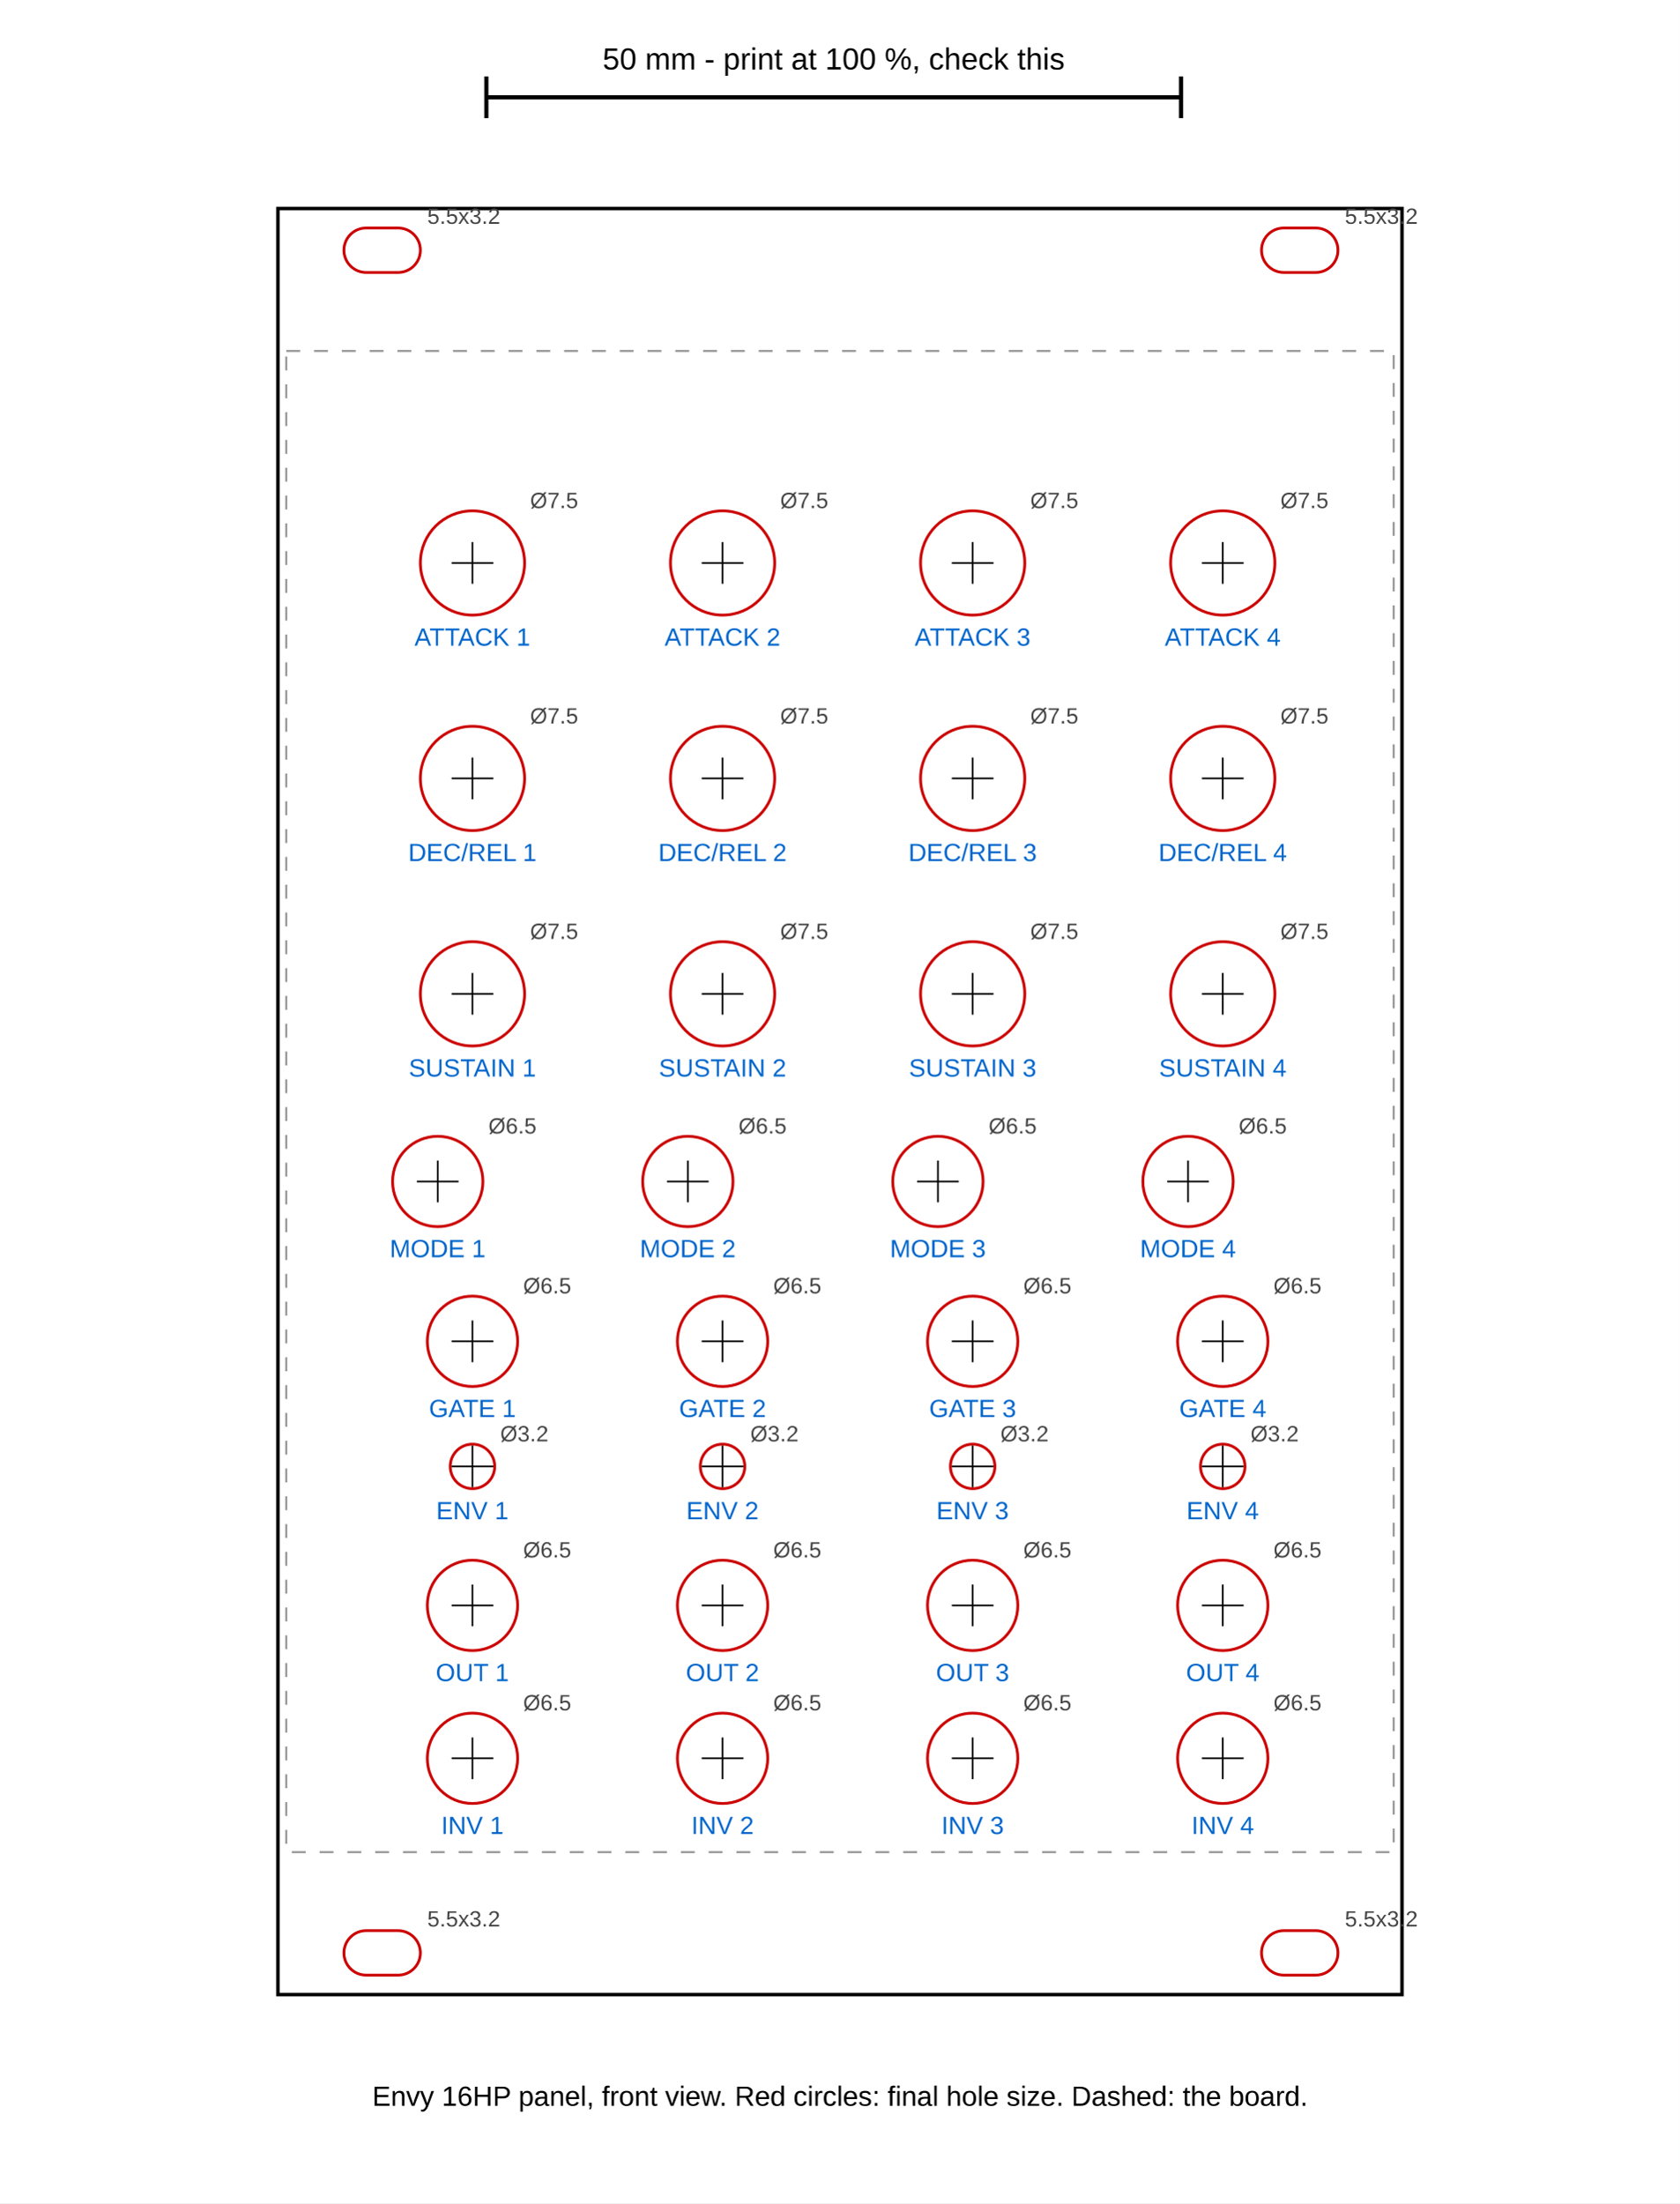
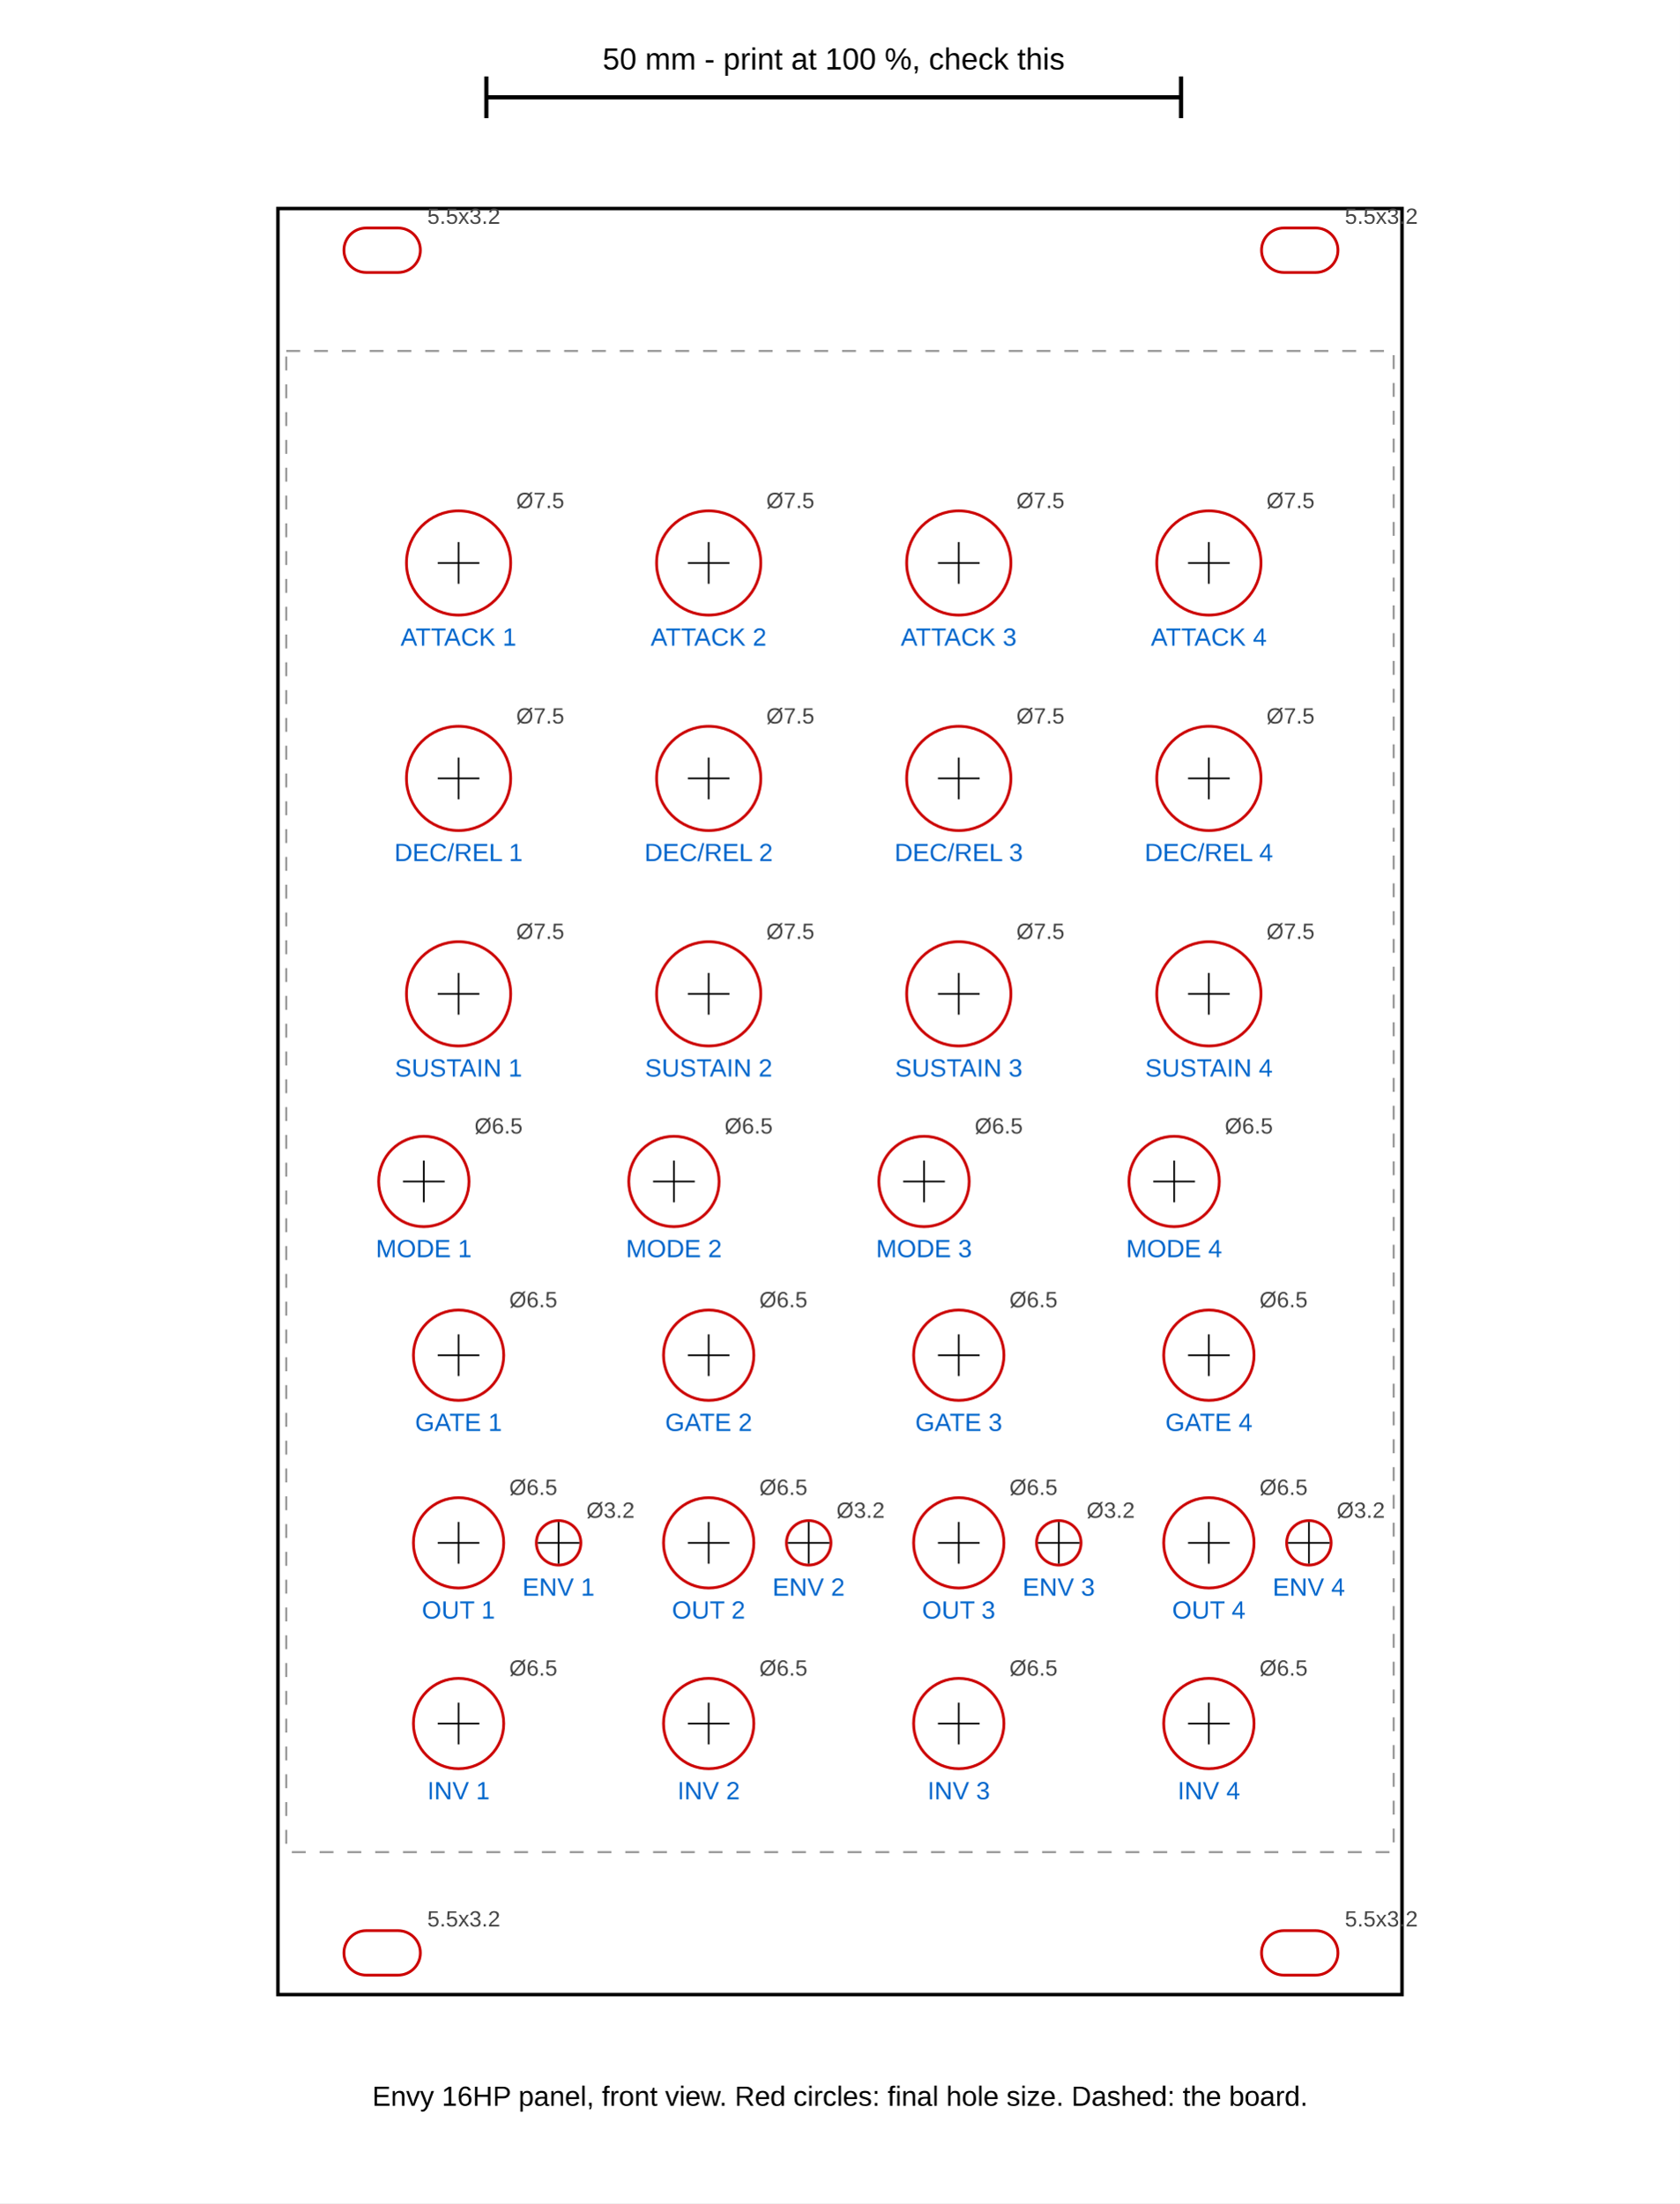
<svg xmlns="http://www.w3.org/2000/svg" width="120.9mm" height="158.5mm" viewBox="-20 -15 120.9 158.5">
  <style>text{font-family:Arial,Helvetica,sans-serif} .dim{font-size:1.6px;fill:#444} .lbl{font-size:1.8px;fill:#06c}</style>
  <rect x="-20" y="-15" width="120.9" height="158.5" fill="#ffffff" />
  <rect x="0" y="0" width="80.9" height="128.5" fill="none" stroke="#000" stroke-width="0.25" />
  <rect x="0.60" y="10.25" width="79.7" height="108.0" fill="none" stroke="#999" stroke-width="0.15" stroke-dasharray="1,1" />
  <rect x="4.75" y="1.40" width="5.5" height="3.2" rx="1.6" fill="none" stroke="#c00" stroke-width="0.2" />
  <text class="dim" x="10.75" y="1.10">5.5x3.2</text>
  <rect x="4.75" y="123.90" width="5.5" height="3.2" rx="1.6" fill="none" stroke="#c00" stroke-width="0.2" />
  <text class="dim" x="10.75" y="123.60">5.5x3.2</text>
  <rect x="70.79" y="1.40" width="5.5" height="3.2" rx="1.6" fill="none" stroke="#c00" stroke-width="0.2" />
  <text class="dim" x="76.79" y="1.10">5.5x3.2</text>
  <rect x="70.79" y="123.90" width="5.5" height="3.2" rx="1.6" fill="none" stroke="#c00" stroke-width="0.2" />
  <text class="dim" x="76.79" y="123.60">5.5x3.2</text>
-   <circle cx="14.00" cy="25.50" r="3.75" fill="none" stroke="#c00" stroke-width="0.2" />
-   <line x1="12.50" y1="25.50" x2="15.50" y2="25.50" stroke="#000" stroke-width="0.12" />
-   <line x1="14.00" y1="24.00" x2="14.00" y2="27.00" stroke="#000" stroke-width="0.12" />
-   <text class="dim" x="18.15" y="21.55">Ø7.5</text>
-   <text class="lbl" x="14.00" y="31.45" text-anchor="middle">ATTACK 1</text>
-   <circle cx="14.00" cy="41.00" r="3.75" fill="none" stroke="#c00" stroke-width="0.2" />
-   <line x1="12.50" y1="41.00" x2="15.50" y2="41.00" stroke="#000" stroke-width="0.12" />
-   <line x1="14.00" y1="39.50" x2="14.00" y2="42.50" stroke="#000" stroke-width="0.12" />
-   <text class="dim" x="18.15" y="37.05">Ø7.5</text>
-   <text class="lbl" x="14.00" y="46.95" text-anchor="middle">DEC/REL 1</text>
-   <circle cx="14.00" cy="56.50" r="3.75" fill="none" stroke="#c00" stroke-width="0.2" />
-   <line x1="12.50" y1="56.50" x2="15.50" y2="56.50" stroke="#000" stroke-width="0.12" />
-   <line x1="14.00" y1="55.00" x2="14.00" y2="58.00" stroke="#000" stroke-width="0.12" />
-   <text class="dim" x="18.15" y="52.55">Ø7.5</text>
-   <text class="lbl" x="14.00" y="62.45" text-anchor="middle">SUSTAIN 1</text>
-   <circle cx="14.00" cy="81.50" r="3.25" fill="none" stroke="#c00" stroke-width="0.2" />
-   <line x1="12.50" y1="81.50" x2="15.50" y2="81.50" stroke="#000" stroke-width="0.12" />
-   <line x1="14.00" y1="80.00" x2="14.00" y2="83.00" stroke="#000" stroke-width="0.12" />
-   <text class="dim" x="17.65" y="78.05">Ø6.5</text>
-   <text class="lbl" x="14.00" y="86.95" text-anchor="middle">GATE 1</text>
-   <circle cx="14.00" cy="100.50" r="3.25" fill="none" stroke="#c00" stroke-width="0.2" />
-   <line x1="12.50" y1="100.50" x2="15.50" y2="100.50" stroke="#000" stroke-width="0.12" />
-   <line x1="14.00" y1="99.00" x2="14.00" y2="102.00" stroke="#000" stroke-width="0.12" />
-   <text class="dim" x="17.65" y="97.05">Ø6.5</text>
-   <text class="lbl" x="14.00" y="105.95" text-anchor="middle">OUT 1</text>
-   <circle cx="14.00" cy="111.50" r="3.25" fill="none" stroke="#c00" stroke-width="0.2" />
-   <line x1="12.50" y1="111.50" x2="15.50" y2="111.50" stroke="#000" stroke-width="0.12" />
-   <line x1="14.00" y1="110.00" x2="14.00" y2="113.00" stroke="#000" stroke-width="0.12" />
-   <text class="dim" x="17.65" y="108.05">Ø6.5</text>
-   <text class="lbl" x="14.00" y="116.95" text-anchor="middle">INV 1</text>
-   <circle cx="11.50" cy="70.00" r="3.25" fill="none" stroke="#c00" stroke-width="0.2" />
-   <line x1="10.00" y1="70.00" x2="13.00" y2="70.00" stroke="#000" stroke-width="0.12" />
-   <line x1="11.50" y1="68.50" x2="11.50" y2="71.50" stroke="#000" stroke-width="0.12" />
-   <text class="dim" x="15.15" y="66.55">Ø6.5</text>
-   <text class="lbl" x="11.50" y="75.45" text-anchor="middle">MODE 1</text>
-   <circle cx="14.00" cy="90.50" r="1.60" fill="none" stroke="#c00" stroke-width="0.2" />
-   <line x1="12.50" y1="90.50" x2="15.50" y2="90.50" stroke="#000" stroke-width="0.12" />
-   <line x1="14.00" y1="89.00" x2="14.00" y2="92.00" stroke="#000" stroke-width="0.12" />
-   <text class="dim" x="16.00" y="88.70">Ø3.2</text>
-   <text class="lbl" x="14.00" y="94.30" text-anchor="middle">ENV 1</text>
-   <circle cx="32.00" cy="25.50" r="3.75" fill="none" stroke="#c00" stroke-width="0.2" />
-   <line x1="30.50" y1="25.50" x2="33.50" y2="25.50" stroke="#000" stroke-width="0.12" />
-   <line x1="32.00" y1="24.00" x2="32.00" y2="27.00" stroke="#000" stroke-width="0.12" />
-   <text class="dim" x="36.15" y="21.55">Ø7.5</text>
-   <text class="lbl" x="32.00" y="31.45" text-anchor="middle">ATTACK 2</text>
-   <circle cx="32.00" cy="41.00" r="3.75" fill="none" stroke="#c00" stroke-width="0.2" />
-   <line x1="30.50" y1="41.00" x2="33.50" y2="41.00" stroke="#000" stroke-width="0.12" />
-   <line x1="32.00" y1="39.50" x2="32.00" y2="42.50" stroke="#000" stroke-width="0.12" />
-   <text class="dim" x="36.15" y="37.05">Ø7.5</text>
-   <text class="lbl" x="32.00" y="46.95" text-anchor="middle">DEC/REL 2</text>
-   <circle cx="32.00" cy="56.50" r="3.75" fill="none" stroke="#c00" stroke-width="0.2" />
-   <line x1="30.50" y1="56.50" x2="33.50" y2="56.50" stroke="#000" stroke-width="0.12" />
-   <line x1="32.00" y1="55.00" x2="32.00" y2="58.00" stroke="#000" stroke-width="0.12" />
-   <text class="dim" x="36.15" y="52.55">Ø7.5</text>
-   <text class="lbl" x="32.00" y="62.45" text-anchor="middle">SUSTAIN 2</text>
-   <circle cx="32.00" cy="81.50" r="3.25" fill="none" stroke="#c00" stroke-width="0.2" />
-   <line x1="30.50" y1="81.50" x2="33.50" y2="81.50" stroke="#000" stroke-width="0.12" />
-   <line x1="32.00" y1="80.00" x2="32.00" y2="83.00" stroke="#000" stroke-width="0.12" />
-   <text class="dim" x="35.65" y="78.05">Ø6.5</text>
-   <text class="lbl" x="32.00" y="86.95" text-anchor="middle">GATE 2</text>
-   <circle cx="32.00" cy="100.50" r="3.25" fill="none" stroke="#c00" stroke-width="0.2" />
-   <line x1="30.50" y1="100.50" x2="33.50" y2="100.50" stroke="#000" stroke-width="0.12" />
-   <line x1="32.00" y1="99.00" x2="32.00" y2="102.00" stroke="#000" stroke-width="0.12" />
-   <text class="dim" x="35.65" y="97.05">Ø6.5</text>
-   <text class="lbl" x="32.00" y="105.95" text-anchor="middle">OUT 2</text>
-   <circle cx="32.00" cy="111.50" r="3.25" fill="none" stroke="#c00" stroke-width="0.2" />
-   <line x1="30.50" y1="111.50" x2="33.50" y2="111.50" stroke="#000" stroke-width="0.12" />
-   <line x1="32.00" y1="110.00" x2="32.00" y2="113.00" stroke="#000" stroke-width="0.12" />
-   <text class="dim" x="35.65" y="108.05">Ø6.5</text>
-   <text class="lbl" x="32.00" y="116.95" text-anchor="middle">INV 2</text>
-   <circle cx="29.50" cy="70.00" r="3.25" fill="none" stroke="#c00" stroke-width="0.2" />
-   <line x1="28.00" y1="70.00" x2="31.00" y2="70.00" stroke="#000" stroke-width="0.12" />
-   <line x1="29.50" y1="68.50" x2="29.50" y2="71.50" stroke="#000" stroke-width="0.12" />
-   <text class="dim" x="33.15" y="66.55">Ø6.5</text>
-   <text class="lbl" x="29.50" y="75.45" text-anchor="middle">MODE 2</text>
-   <circle cx="32.00" cy="90.50" r="1.60" fill="none" stroke="#c00" stroke-width="0.2" />
-   <line x1="30.50" y1="90.50" x2="33.50" y2="90.50" stroke="#000" stroke-width="0.12" />
-   <line x1="32.00" y1="89.00" x2="32.00" y2="92.00" stroke="#000" stroke-width="0.12" />
-   <text class="dim" x="34.00" y="88.70">Ø3.2</text>
-   <text class="lbl" x="32.00" y="94.30" text-anchor="middle">ENV 2</text>
-   <circle cx="50.00" cy="25.50" r="3.75" fill="none" stroke="#c00" stroke-width="0.2" />
-   <line x1="48.50" y1="25.50" x2="51.50" y2="25.50" stroke="#000" stroke-width="0.12" />
-   <line x1="50.00" y1="24.00" x2="50.00" y2="27.00" stroke="#000" stroke-width="0.12" />
-   <text class="dim" x="54.15" y="21.55">Ø7.5</text>
-   <text class="lbl" x="50.00" y="31.45" text-anchor="middle">ATTACK 3</text>
-   <circle cx="50.00" cy="41.00" r="3.75" fill="none" stroke="#c00" stroke-width="0.2" />
-   <line x1="48.50" y1="41.00" x2="51.50" y2="41.00" stroke="#000" stroke-width="0.12" />
-   <line x1="50.00" y1="39.50" x2="50.00" y2="42.50" stroke="#000" stroke-width="0.12" />
-   <text class="dim" x="54.15" y="37.05">Ø7.5</text>
-   <text class="lbl" x="50.00" y="46.95" text-anchor="middle">DEC/REL 3</text>
-   <circle cx="50.00" cy="56.50" r="3.75" fill="none" stroke="#c00" stroke-width="0.2" />
-   <line x1="48.50" y1="56.50" x2="51.50" y2="56.50" stroke="#000" stroke-width="0.12" />
-   <line x1="50.00" y1="55.00" x2="50.00" y2="58.00" stroke="#000" stroke-width="0.12" />
-   <text class="dim" x="54.15" y="52.55">Ø7.5</text>
-   <text class="lbl" x="50.00" y="62.45" text-anchor="middle">SUSTAIN 3</text>
-   <circle cx="50.00" cy="81.50" r="3.25" fill="none" stroke="#c00" stroke-width="0.2" />
-   <line x1="48.50" y1="81.50" x2="51.50" y2="81.50" stroke="#000" stroke-width="0.12" />
-   <line x1="50.00" y1="80.00" x2="50.00" y2="83.00" stroke="#000" stroke-width="0.12" />
-   <text class="dim" x="53.65" y="78.05">Ø6.5</text>
-   <text class="lbl" x="50.00" y="86.95" text-anchor="middle">GATE 3</text>
-   <circle cx="50.00" cy="100.50" r="3.25" fill="none" stroke="#c00" stroke-width="0.2" />
-   <line x1="48.50" y1="100.50" x2="51.50" y2="100.50" stroke="#000" stroke-width="0.12" />
-   <line x1="50.00" y1="99.00" x2="50.00" y2="102.00" stroke="#000" stroke-width="0.12" />
-   <text class="dim" x="53.65" y="97.05">Ø6.5</text>
-   <text class="lbl" x="50.00" y="105.95" text-anchor="middle">OUT 3</text>
-   <circle cx="50.00" cy="111.50" r="3.25" fill="none" stroke="#c00" stroke-width="0.2" />
-   <line x1="48.50" y1="111.50" x2="51.50" y2="111.50" stroke="#000" stroke-width="0.12" />
-   <line x1="50.00" y1="110.00" x2="50.00" y2="113.00" stroke="#000" stroke-width="0.12" />
-   <text class="dim" x="53.65" y="108.05">Ø6.5</text>
-   <text class="lbl" x="50.00" y="116.95" text-anchor="middle">INV 3</text>
-   <circle cx="47.50" cy="70.00" r="3.25" fill="none" stroke="#c00" stroke-width="0.2" />
-   <line x1="46.00" y1="70.00" x2="49.00" y2="70.00" stroke="#000" stroke-width="0.12" />
-   <line x1="47.50" y1="68.50" x2="47.50" y2="71.50" stroke="#000" stroke-width="0.12" />
-   <text class="dim" x="51.15" y="66.55">Ø6.5</text>
-   <text class="lbl" x="47.50" y="75.45" text-anchor="middle">MODE 3</text>
-   <circle cx="50.00" cy="90.50" r="1.60" fill="none" stroke="#c00" stroke-width="0.2" />
-   <line x1="48.50" y1="90.50" x2="51.50" y2="90.50" stroke="#000" stroke-width="0.12" />
-   <line x1="50.00" y1="89.00" x2="50.00" y2="92.00" stroke="#000" stroke-width="0.12" />
-   <text class="dim" x="52.00" y="88.70">Ø3.2</text>
-   <text class="lbl" x="50.00" y="94.30" text-anchor="middle">ENV 3</text>
-   <circle cx="68.00" cy="25.50" r="3.75" fill="none" stroke="#c00" stroke-width="0.2" />
-   <line x1="66.50" y1="25.50" x2="69.50" y2="25.50" stroke="#000" stroke-width="0.12" />
-   <line x1="68.00" y1="24.00" x2="68.00" y2="27.00" stroke="#000" stroke-width="0.12" />
-   <text class="dim" x="72.15" y="21.55">Ø7.5</text>
-   <text class="lbl" x="68.00" y="31.45" text-anchor="middle">ATTACK 4</text>
-   <circle cx="68.00" cy="41.00" r="3.75" fill="none" stroke="#c00" stroke-width="0.2" />
-   <line x1="66.50" y1="41.00" x2="69.50" y2="41.00" stroke="#000" stroke-width="0.12" />
-   <line x1="68.00" y1="39.50" x2="68.00" y2="42.50" stroke="#000" stroke-width="0.12" />
-   <text class="dim" x="72.15" y="37.05">Ø7.5</text>
-   <text class="lbl" x="68.00" y="46.95" text-anchor="middle">DEC/REL 4</text>
-   <circle cx="68.00" cy="56.50" r="3.75" fill="none" stroke="#c00" stroke-width="0.2" />
-   <line x1="66.50" y1="56.50" x2="69.50" y2="56.50" stroke="#000" stroke-width="0.12" />
-   <line x1="68.00" y1="55.00" x2="68.00" y2="58.00" stroke="#000" stroke-width="0.12" />
-   <text class="dim" x="72.15" y="52.55">Ø7.5</text>
-   <text class="lbl" x="68.00" y="62.45" text-anchor="middle">SUSTAIN 4</text>
-   <circle cx="68.00" cy="81.50" r="3.25" fill="none" stroke="#c00" stroke-width="0.2" />
-   <line x1="66.50" y1="81.50" x2="69.50" y2="81.50" stroke="#000" stroke-width="0.12" />
-   <line x1="68.00" y1="80.00" x2="68.00" y2="83.00" stroke="#000" stroke-width="0.12" />
-   <text class="dim" x="71.65" y="78.05">Ø6.5</text>
-   <text class="lbl" x="68.00" y="86.95" text-anchor="middle">GATE 4</text>
-   <circle cx="68.00" cy="100.50" r="3.25" fill="none" stroke="#c00" stroke-width="0.2" />
-   <line x1="66.50" y1="100.50" x2="69.50" y2="100.50" stroke="#000" stroke-width="0.12" />
-   <line x1="68.00" y1="99.00" x2="68.00" y2="102.00" stroke="#000" stroke-width="0.12" />
-   <text class="dim" x="71.65" y="97.05">Ø6.5</text>
-   <text class="lbl" x="68.00" y="105.95" text-anchor="middle">OUT 4</text>
-   <circle cx="68.00" cy="111.50" r="3.25" fill="none" stroke="#c00" stroke-width="0.2" />
-   <line x1="66.50" y1="111.50" x2="69.50" y2="111.50" stroke="#000" stroke-width="0.12" />
-   <line x1="68.00" y1="110.00" x2="68.00" y2="113.00" stroke="#000" stroke-width="0.12" />
-   <text class="dim" x="71.65" y="108.05">Ø6.5</text>
-   <text class="lbl" x="68.00" y="116.95" text-anchor="middle">INV 4</text>
-   <circle cx="65.50" cy="70.00" r="3.25" fill="none" stroke="#c00" stroke-width="0.2" />
-   <line x1="64.00" y1="70.00" x2="67.00" y2="70.00" stroke="#000" stroke-width="0.12" />
-   <line x1="65.50" y1="68.50" x2="65.50" y2="71.50" stroke="#000" stroke-width="0.12" />
-   <text class="dim" x="69.15" y="66.55">Ø6.5</text>
-   <text class="lbl" x="65.50" y="75.45" text-anchor="middle">MODE 4</text>
-   <circle cx="68.00" cy="90.50" r="1.60" fill="none" stroke="#c00" stroke-width="0.2" />
-   <line x1="66.50" y1="90.50" x2="69.50" y2="90.50" stroke="#000" stroke-width="0.12" />
-   <line x1="68.00" y1="89.00" x2="68.00" y2="92.00" stroke="#000" stroke-width="0.12" />
-   <text class="dim" x="70.00" y="88.70">Ø3.2</text>
-   <text class="lbl" x="68.00" y="94.30" text-anchor="middle">ENV 4</text>
+   <circle cx="13.00" cy="25.50" r="3.75" fill="none" stroke="#c00" stroke-width="0.2" />
+   <line x1="11.50" y1="25.50" x2="14.50" y2="25.50" stroke="#000" stroke-width="0.12" />
+   <line x1="13.00" y1="24.00" x2="13.00" y2="27.00" stroke="#000" stroke-width="0.12" />
+   <text class="dim" x="17.15" y="21.55">Ø7.5</text>
+   <text class="lbl" x="13.00" y="31.45" text-anchor="middle">ATTACK 1</text>
+   <circle cx="13.00" cy="41.00" r="3.75" fill="none" stroke="#c00" stroke-width="0.2" />
+   <line x1="11.50" y1="41.00" x2="14.50" y2="41.00" stroke="#000" stroke-width="0.12" />
+   <line x1="13.00" y1="39.50" x2="13.00" y2="42.50" stroke="#000" stroke-width="0.12" />
+   <text class="dim" x="17.15" y="37.05">Ø7.5</text>
+   <text class="lbl" x="13.00" y="46.95" text-anchor="middle">DEC/REL 1</text>
+   <circle cx="13.00" cy="56.50" r="3.75" fill="none" stroke="#c00" stroke-width="0.2" />
+   <line x1="11.50" y1="56.50" x2="14.50" y2="56.50" stroke="#000" stroke-width="0.12" />
+   <line x1="13.00" y1="55.00" x2="13.00" y2="58.00" stroke="#000" stroke-width="0.12" />
+   <text class="dim" x="17.15" y="52.55">Ø7.5</text>
+   <text class="lbl" x="13.00" y="62.45" text-anchor="middle">SUSTAIN 1</text>
+   <circle cx="13.00" cy="82.50" r="3.25" fill="none" stroke="#c00" stroke-width="0.2" />
+   <line x1="11.50" y1="82.50" x2="14.50" y2="82.50" stroke="#000" stroke-width="0.12" />
+   <line x1="13.00" y1="81.00" x2="13.00" y2="84.00" stroke="#000" stroke-width="0.12" />
+   <text class="dim" x="16.65" y="79.05">Ø6.5</text>
+   <text class="lbl" x="13.00" y="87.95" text-anchor="middle">GATE 1</text>
+   <circle cx="13.00" cy="96.00" r="3.25" fill="none" stroke="#c00" stroke-width="0.2" />
+   <line x1="11.50" y1="96.00" x2="14.50" y2="96.00" stroke="#000" stroke-width="0.12" />
+   <line x1="13.00" y1="94.50" x2="13.00" y2="97.50" stroke="#000" stroke-width="0.12" />
+   <text class="dim" x="16.65" y="92.55">Ø6.5</text>
+   <text class="lbl" x="13.00" y="101.45" text-anchor="middle">OUT 1</text>
+   <circle cx="13.00" cy="109.00" r="3.25" fill="none" stroke="#c00" stroke-width="0.2" />
+   <line x1="11.50" y1="109.00" x2="14.50" y2="109.00" stroke="#000" stroke-width="0.12" />
+   <line x1="13.00" y1="107.50" x2="13.00" y2="110.50" stroke="#000" stroke-width="0.12" />
+   <text class="dim" x="16.65" y="105.55">Ø6.5</text>
+   <text class="lbl" x="13.00" y="114.45" text-anchor="middle">INV 1</text>
+   <circle cx="10.50" cy="70.00" r="3.25" fill="none" stroke="#c00" stroke-width="0.2" />
+   <line x1="9.00" y1="70.00" x2="12.00" y2="70.00" stroke="#000" stroke-width="0.12" />
+   <line x1="10.50" y1="68.50" x2="10.50" y2="71.50" stroke="#000" stroke-width="0.12" />
+   <text class="dim" x="14.15" y="66.55">Ø6.5</text>
+   <text class="lbl" x="10.50" y="75.45" text-anchor="middle">MODE 1</text>
+   <circle cx="20.20" cy="96.00" r="1.60" fill="none" stroke="#c00" stroke-width="0.2" />
+   <line x1="18.70" y1="96.00" x2="21.70" y2="96.00" stroke="#000" stroke-width="0.12" />
+   <line x1="20.20" y1="94.50" x2="20.20" y2="97.50" stroke="#000" stroke-width="0.12" />
+   <text class="dim" x="22.20" y="94.20">Ø3.2</text>
+   <text class="lbl" x="20.20" y="99.80" text-anchor="middle">ENV 1</text>
+   <circle cx="31.00" cy="25.50" r="3.75" fill="none" stroke="#c00" stroke-width="0.2" />
+   <line x1="29.50" y1="25.50" x2="32.50" y2="25.50" stroke="#000" stroke-width="0.12" />
+   <line x1="31.00" y1="24.00" x2="31.00" y2="27.00" stroke="#000" stroke-width="0.12" />
+   <text class="dim" x="35.15" y="21.55">Ø7.5</text>
+   <text class="lbl" x="31.00" y="31.45" text-anchor="middle">ATTACK 2</text>
+   <circle cx="31.00" cy="41.00" r="3.75" fill="none" stroke="#c00" stroke-width="0.2" />
+   <line x1="29.50" y1="41.00" x2="32.50" y2="41.00" stroke="#000" stroke-width="0.12" />
+   <line x1="31.00" y1="39.50" x2="31.00" y2="42.50" stroke="#000" stroke-width="0.12" />
+   <text class="dim" x="35.15" y="37.05">Ø7.5</text>
+   <text class="lbl" x="31.00" y="46.95" text-anchor="middle">DEC/REL 2</text>
+   <circle cx="31.00" cy="56.50" r="3.75" fill="none" stroke="#c00" stroke-width="0.2" />
+   <line x1="29.50" y1="56.50" x2="32.50" y2="56.50" stroke="#000" stroke-width="0.12" />
+   <line x1="31.00" y1="55.00" x2="31.00" y2="58.00" stroke="#000" stroke-width="0.12" />
+   <text class="dim" x="35.15" y="52.55">Ø7.5</text>
+   <text class="lbl" x="31.00" y="62.45" text-anchor="middle">SUSTAIN 2</text>
+   <circle cx="31.00" cy="82.50" r="3.25" fill="none" stroke="#c00" stroke-width="0.2" />
+   <line x1="29.50" y1="82.50" x2="32.50" y2="82.50" stroke="#000" stroke-width="0.12" />
+   <line x1="31.00" y1="81.00" x2="31.00" y2="84.00" stroke="#000" stroke-width="0.12" />
+   <text class="dim" x="34.65" y="79.05">Ø6.5</text>
+   <text class="lbl" x="31.00" y="87.95" text-anchor="middle">GATE 2</text>
+   <circle cx="31.00" cy="96.00" r="3.25" fill="none" stroke="#c00" stroke-width="0.2" />
+   <line x1="29.50" y1="96.00" x2="32.50" y2="96.00" stroke="#000" stroke-width="0.12" />
+   <line x1="31.00" y1="94.50" x2="31.00" y2="97.50" stroke="#000" stroke-width="0.12" />
+   <text class="dim" x="34.65" y="92.55">Ø6.5</text>
+   <text class="lbl" x="31.00" y="101.45" text-anchor="middle">OUT 2</text>
+   <circle cx="31.00" cy="109.00" r="3.25" fill="none" stroke="#c00" stroke-width="0.2" />
+   <line x1="29.50" y1="109.00" x2="32.50" y2="109.00" stroke="#000" stroke-width="0.12" />
+   <line x1="31.00" y1="107.50" x2="31.00" y2="110.50" stroke="#000" stroke-width="0.12" />
+   <text class="dim" x="34.65" y="105.55">Ø6.5</text>
+   <text class="lbl" x="31.00" y="114.45" text-anchor="middle">INV 2</text>
+   <circle cx="28.50" cy="70.00" r="3.25" fill="none" stroke="#c00" stroke-width="0.2" />
+   <line x1="27.00" y1="70.00" x2="30.00" y2="70.00" stroke="#000" stroke-width="0.12" />
+   <line x1="28.50" y1="68.50" x2="28.50" y2="71.50" stroke="#000" stroke-width="0.12" />
+   <text class="dim" x="32.15" y="66.55">Ø6.5</text>
+   <text class="lbl" x="28.50" y="75.45" text-anchor="middle">MODE 2</text>
+   <circle cx="38.20" cy="96.00" r="1.60" fill="none" stroke="#c00" stroke-width="0.2" />
+   <line x1="36.70" y1="96.00" x2="39.70" y2="96.00" stroke="#000" stroke-width="0.12" />
+   <line x1="38.20" y1="94.50" x2="38.20" y2="97.50" stroke="#000" stroke-width="0.12" />
+   <text class="dim" x="40.20" y="94.20">Ø3.2</text>
+   <text class="lbl" x="38.20" y="99.80" text-anchor="middle">ENV 2</text>
+   <circle cx="49.00" cy="25.50" r="3.75" fill="none" stroke="#c00" stroke-width="0.2" />
+   <line x1="47.50" y1="25.50" x2="50.50" y2="25.50" stroke="#000" stroke-width="0.12" />
+   <line x1="49.00" y1="24.00" x2="49.00" y2="27.00" stroke="#000" stroke-width="0.12" />
+   <text class="dim" x="53.15" y="21.55">Ø7.5</text>
+   <text class="lbl" x="49.00" y="31.45" text-anchor="middle">ATTACK 3</text>
+   <circle cx="49.00" cy="41.00" r="3.75" fill="none" stroke="#c00" stroke-width="0.2" />
+   <line x1="47.50" y1="41.00" x2="50.50" y2="41.00" stroke="#000" stroke-width="0.12" />
+   <line x1="49.00" y1="39.50" x2="49.00" y2="42.50" stroke="#000" stroke-width="0.12" />
+   <text class="dim" x="53.15" y="37.05">Ø7.5</text>
+   <text class="lbl" x="49.00" y="46.95" text-anchor="middle">DEC/REL 3</text>
+   <circle cx="49.00" cy="56.50" r="3.75" fill="none" stroke="#c00" stroke-width="0.2" />
+   <line x1="47.50" y1="56.50" x2="50.50" y2="56.50" stroke="#000" stroke-width="0.12" />
+   <line x1="49.00" y1="55.00" x2="49.00" y2="58.00" stroke="#000" stroke-width="0.12" />
+   <text class="dim" x="53.15" y="52.55">Ø7.5</text>
+   <text class="lbl" x="49.00" y="62.45" text-anchor="middle">SUSTAIN 3</text>
+   <circle cx="49.00" cy="82.50" r="3.25" fill="none" stroke="#c00" stroke-width="0.2" />
+   <line x1="47.50" y1="82.50" x2="50.50" y2="82.50" stroke="#000" stroke-width="0.12" />
+   <line x1="49.00" y1="81.00" x2="49.00" y2="84.00" stroke="#000" stroke-width="0.12" />
+   <text class="dim" x="52.65" y="79.05">Ø6.5</text>
+   <text class="lbl" x="49.00" y="87.95" text-anchor="middle">GATE 3</text>
+   <circle cx="49.00" cy="96.00" r="3.25" fill="none" stroke="#c00" stroke-width="0.2" />
+   <line x1="47.50" y1="96.00" x2="50.50" y2="96.00" stroke="#000" stroke-width="0.12" />
+   <line x1="49.00" y1="94.50" x2="49.00" y2="97.50" stroke="#000" stroke-width="0.12" />
+   <text class="dim" x="52.65" y="92.55">Ø6.5</text>
+   <text class="lbl" x="49.00" y="101.45" text-anchor="middle">OUT 3</text>
+   <circle cx="49.00" cy="109.00" r="3.25" fill="none" stroke="#c00" stroke-width="0.2" />
+   <line x1="47.50" y1="109.00" x2="50.50" y2="109.00" stroke="#000" stroke-width="0.12" />
+   <line x1="49.00" y1="107.50" x2="49.00" y2="110.50" stroke="#000" stroke-width="0.12" />
+   <text class="dim" x="52.65" y="105.55">Ø6.5</text>
+   <text class="lbl" x="49.00" y="114.45" text-anchor="middle">INV 3</text>
+   <circle cx="46.50" cy="70.00" r="3.25" fill="none" stroke="#c00" stroke-width="0.2" />
+   <line x1="45.00" y1="70.00" x2="48.00" y2="70.00" stroke="#000" stroke-width="0.12" />
+   <line x1="46.50" y1="68.50" x2="46.50" y2="71.50" stroke="#000" stroke-width="0.12" />
+   <text class="dim" x="50.15" y="66.55">Ø6.5</text>
+   <text class="lbl" x="46.50" y="75.45" text-anchor="middle">MODE 3</text>
+   <circle cx="56.20" cy="96.00" r="1.60" fill="none" stroke="#c00" stroke-width="0.2" />
+   <line x1="54.70" y1="96.00" x2="57.70" y2="96.00" stroke="#000" stroke-width="0.12" />
+   <line x1="56.20" y1="94.50" x2="56.20" y2="97.50" stroke="#000" stroke-width="0.12" />
+   <text class="dim" x="58.20" y="94.20">Ø3.2</text>
+   <text class="lbl" x="56.20" y="99.80" text-anchor="middle">ENV 3</text>
+   <circle cx="67.00" cy="25.50" r="3.75" fill="none" stroke="#c00" stroke-width="0.2" />
+   <line x1="65.50" y1="25.50" x2="68.50" y2="25.50" stroke="#000" stroke-width="0.12" />
+   <line x1="67.00" y1="24.00" x2="67.00" y2="27.00" stroke="#000" stroke-width="0.12" />
+   <text class="dim" x="71.15" y="21.55">Ø7.5</text>
+   <text class="lbl" x="67.00" y="31.45" text-anchor="middle">ATTACK 4</text>
+   <circle cx="67.00" cy="41.00" r="3.75" fill="none" stroke="#c00" stroke-width="0.2" />
+   <line x1="65.50" y1="41.00" x2="68.50" y2="41.00" stroke="#000" stroke-width="0.12" />
+   <line x1="67.00" y1="39.50" x2="67.00" y2="42.50" stroke="#000" stroke-width="0.12" />
+   <text class="dim" x="71.15" y="37.05">Ø7.5</text>
+   <text class="lbl" x="67.00" y="46.95" text-anchor="middle">DEC/REL 4</text>
+   <circle cx="67.00" cy="56.50" r="3.75" fill="none" stroke="#c00" stroke-width="0.2" />
+   <line x1="65.50" y1="56.50" x2="68.50" y2="56.50" stroke="#000" stroke-width="0.12" />
+   <line x1="67.00" y1="55.00" x2="67.00" y2="58.00" stroke="#000" stroke-width="0.12" />
+   <text class="dim" x="71.15" y="52.55">Ø7.5</text>
+   <text class="lbl" x="67.00" y="62.45" text-anchor="middle">SUSTAIN 4</text>
+   <circle cx="67.00" cy="82.50" r="3.25" fill="none" stroke="#c00" stroke-width="0.2" />
+   <line x1="65.50" y1="82.50" x2="68.50" y2="82.50" stroke="#000" stroke-width="0.12" />
+   <line x1="67.00" y1="81.00" x2="67.00" y2="84.00" stroke="#000" stroke-width="0.12" />
+   <text class="dim" x="70.65" y="79.05">Ø6.5</text>
+   <text class="lbl" x="67.00" y="87.95" text-anchor="middle">GATE 4</text>
+   <circle cx="67.00" cy="96.00" r="3.25" fill="none" stroke="#c00" stroke-width="0.2" />
+   <line x1="65.50" y1="96.00" x2="68.50" y2="96.00" stroke="#000" stroke-width="0.12" />
+   <line x1="67.00" y1="94.50" x2="67.00" y2="97.50" stroke="#000" stroke-width="0.12" />
+   <text class="dim" x="70.65" y="92.55">Ø6.5</text>
+   <text class="lbl" x="67.00" y="101.45" text-anchor="middle">OUT 4</text>
+   <circle cx="67.00" cy="109.00" r="3.25" fill="none" stroke="#c00" stroke-width="0.2" />
+   <line x1="65.50" y1="109.00" x2="68.50" y2="109.00" stroke="#000" stroke-width="0.12" />
+   <line x1="67.00" y1="107.50" x2="67.00" y2="110.50" stroke="#000" stroke-width="0.12" />
+   <text class="dim" x="70.65" y="105.55">Ø6.5</text>
+   <text class="lbl" x="67.00" y="114.45" text-anchor="middle">INV 4</text>
+   <circle cx="64.50" cy="70.00" r="3.25" fill="none" stroke="#c00" stroke-width="0.2" />
+   <line x1="63.00" y1="70.00" x2="66.00" y2="70.00" stroke="#000" stroke-width="0.12" />
+   <line x1="64.50" y1="68.50" x2="64.50" y2="71.50" stroke="#000" stroke-width="0.12" />
+   <text class="dim" x="68.15" y="66.55">Ø6.5</text>
+   <text class="lbl" x="64.50" y="75.45" text-anchor="middle">MODE 4</text>
+   <circle cx="74.20" cy="96.00" r="1.60" fill="none" stroke="#c00" stroke-width="0.2" />
+   <line x1="72.70" y1="96.00" x2="75.70" y2="96.00" stroke="#000" stroke-width="0.12" />
+   <line x1="74.20" y1="94.50" x2="74.20" y2="97.50" stroke="#000" stroke-width="0.12" />
+   <text class="dim" x="76.20" y="94.20">Ø3.2</text>
+   <text class="lbl" x="74.20" y="99.80" text-anchor="middle">ENV 4</text>
  <line x1="15" y1="-8" x2="65" y2="-8" stroke="#000" stroke-width="0.3" />
  <line x1="15" y1="-9.5" x2="15" y2="-6.5" stroke="#000" stroke-width="0.3" />
  <line x1="65" y1="-9.5" x2="65" y2="-6.5" stroke="#000" stroke-width="0.3" />
  <text x="40" y="-10" font-size="2.2" text-anchor="middle">50 mm - print at 100 %, check this</text>
  <text x="40.45" y="136.5" font-size="2" text-anchor="middle">Envy 16HP panel, front view. Red circles: final hole size. Dashed: the board.</text>
</svg>
